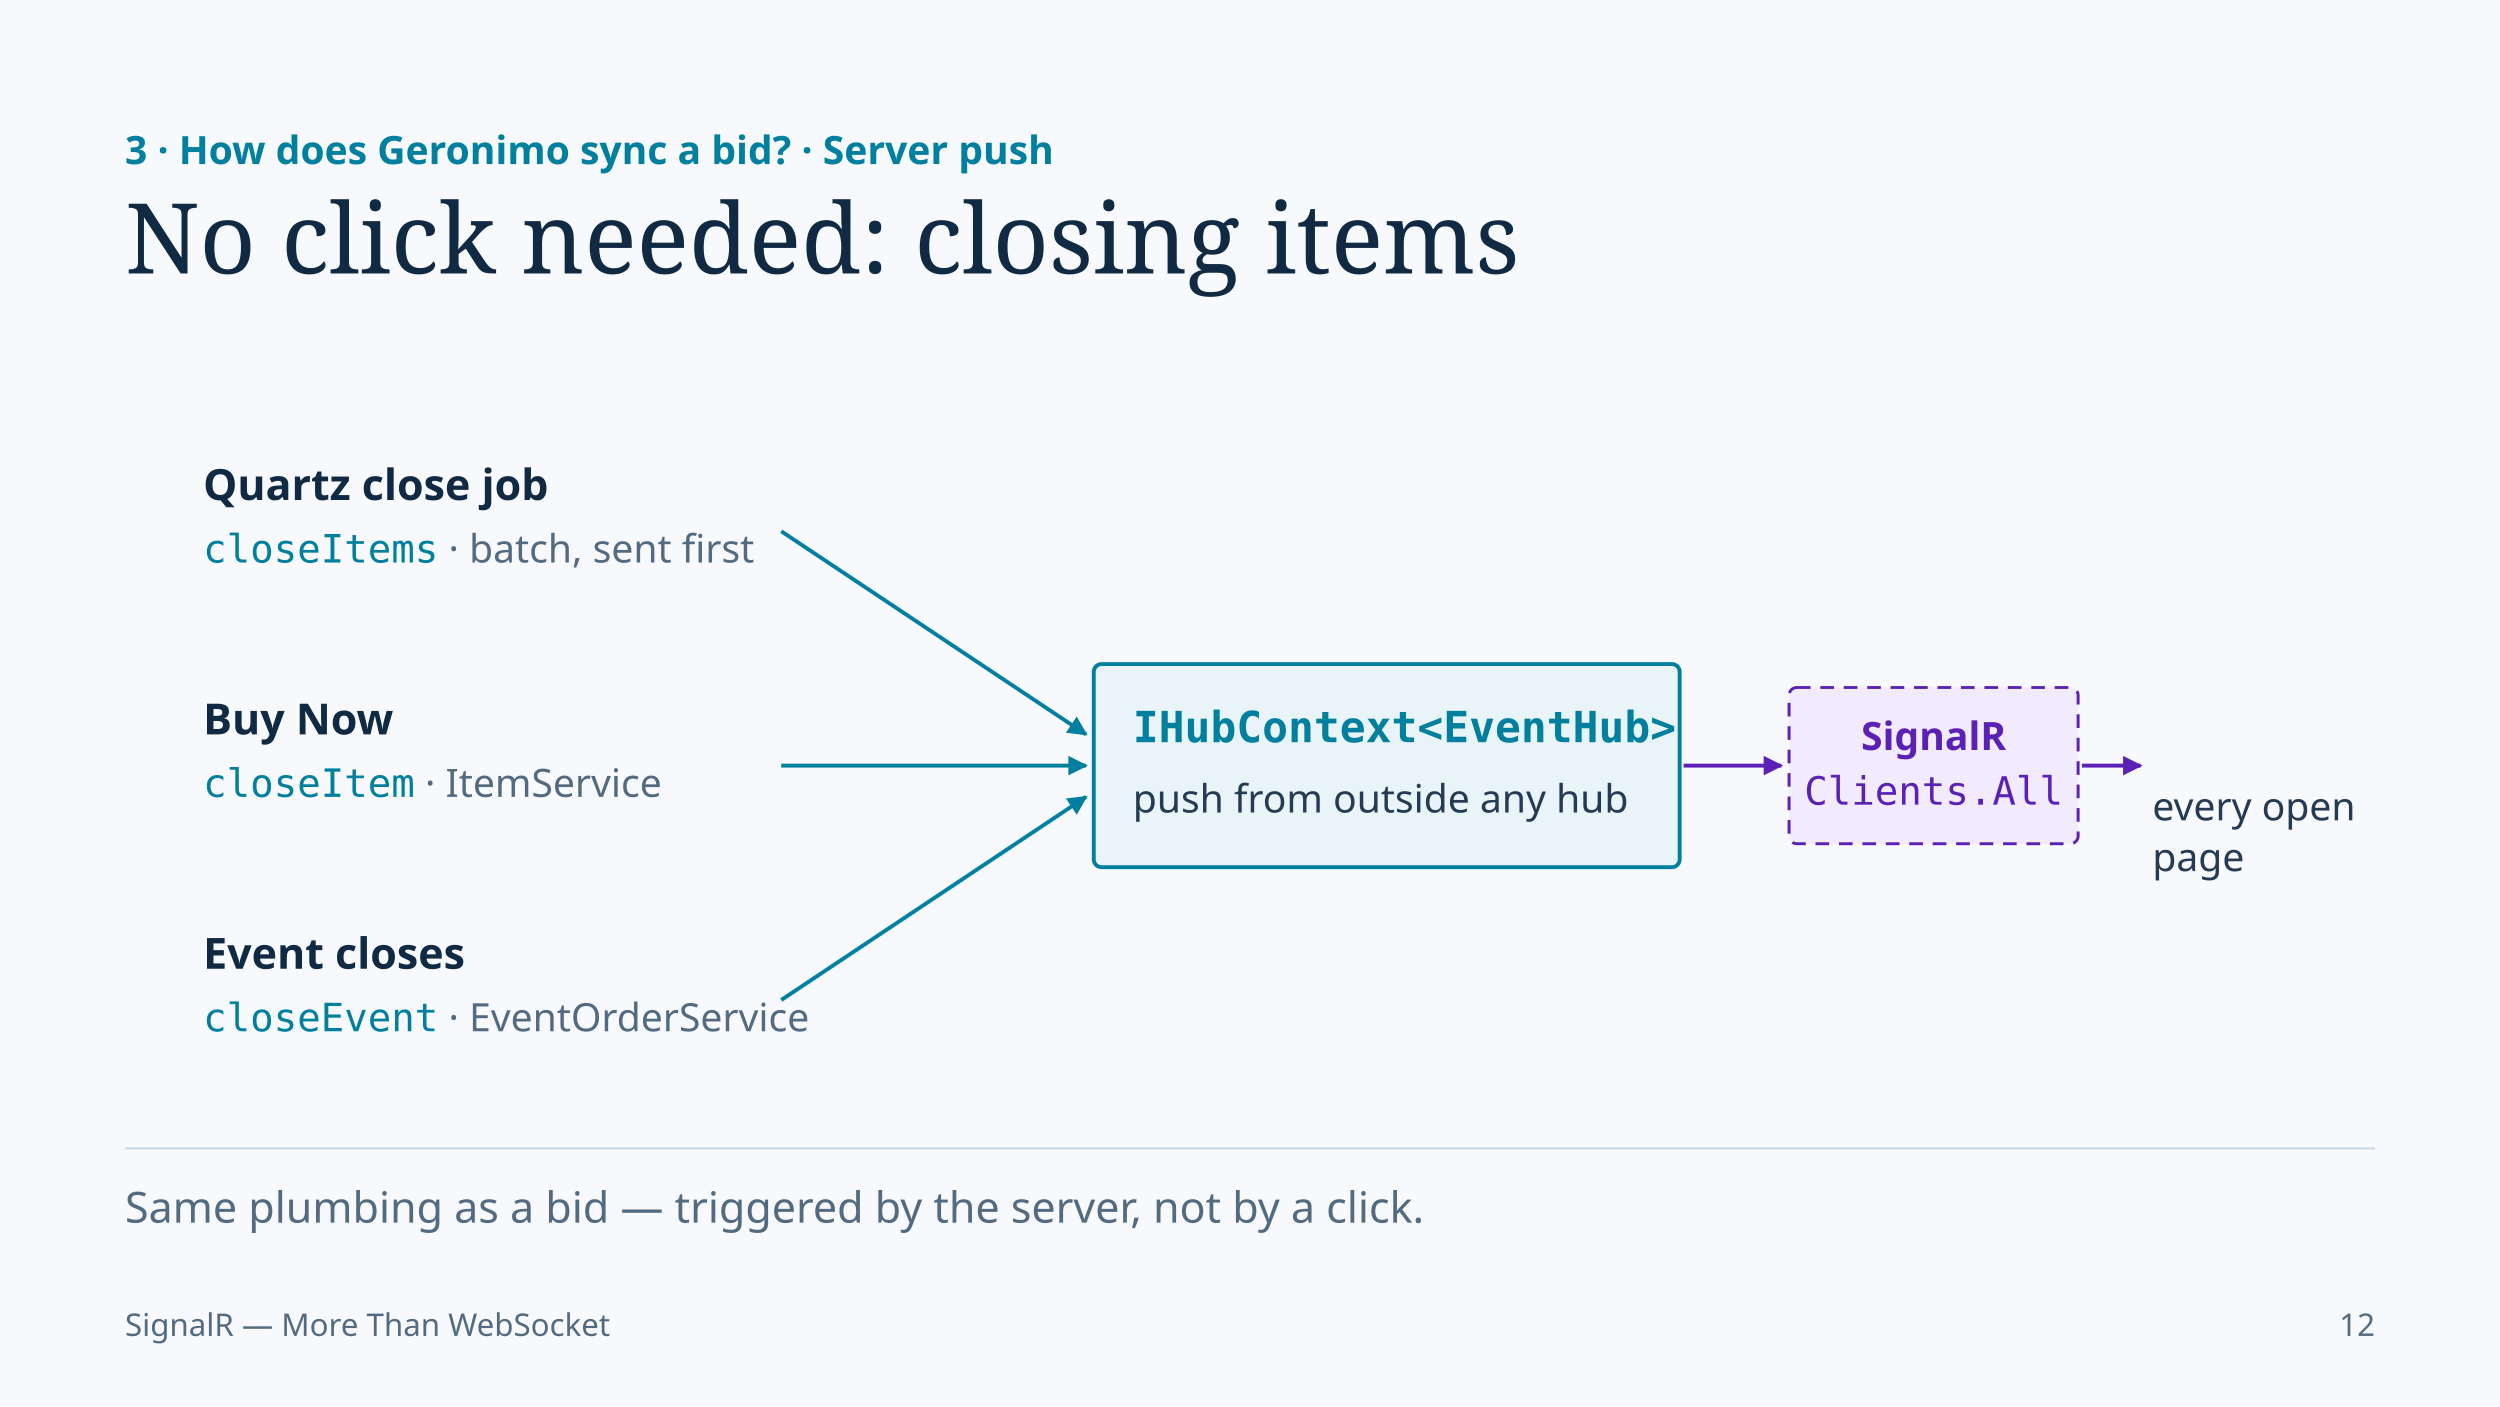
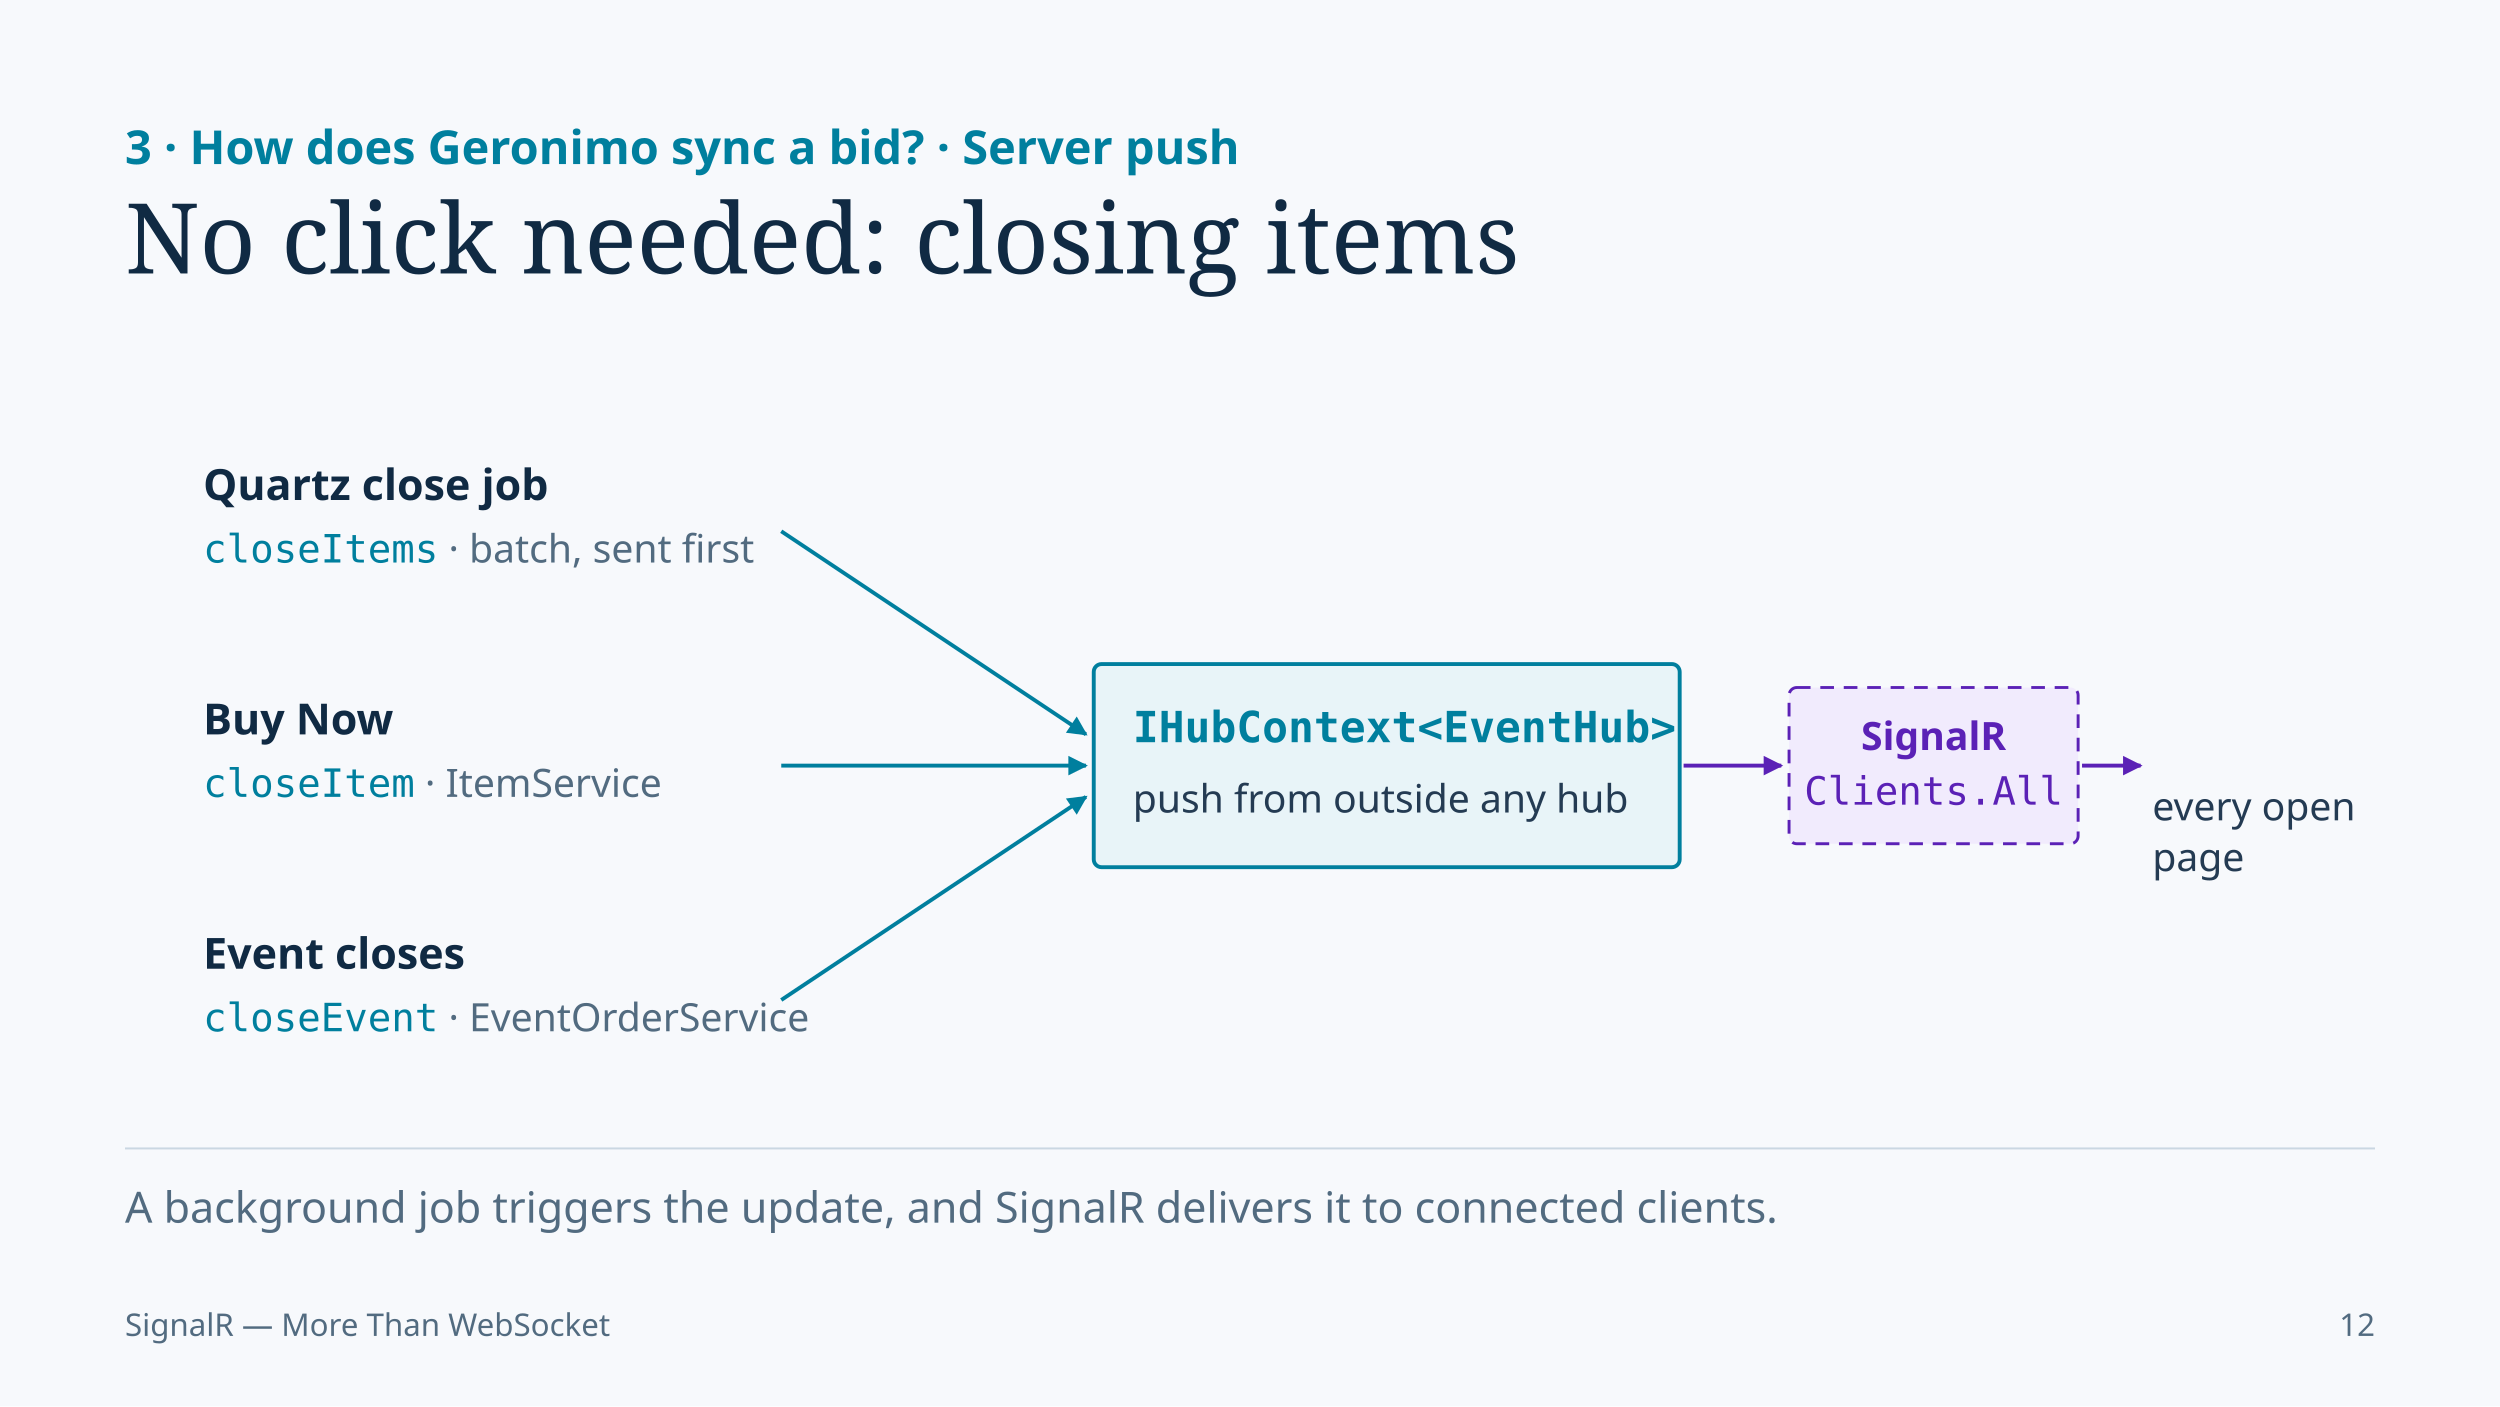
<svg xmlns="http://www.w3.org/2000/svg" viewBox="0 0 1280 720" data-pptx-page-role="content" font-family="Segoe UI, sans-serif">
  <defs>
    <marker id="arrowViolet" viewBox="0 0 10 10" refX="9" refY="5" markerWidth="5" markerHeight="5" orient="auto">
      <polygon points="0,0 10,5 0,10" fill="#5B21B6" />
    </marker>
    <marker id="arrowCyan" viewBox="0 0 10 10" refX="9" refY="5" markerWidth="5" markerHeight="5" orient="auto">
      <polygon points="0,0 10,5 0,10" fill="#007F9E" />
    </marker>
  </defs>
  <rect id="bg" data-pptx-role="background" x="0" y="0" width="1280" height="720" fill="#F7F9FC" />
  <g id="header" data-pptx-bounds="64 60 1152 108">
-     <text x="64" y="84" font-size="20" font-weight="600" fill="#007F9E">3 · How does Geronimo sync a bid? · Server push</text>
+     <text x="64" y="84" font-size="24" font-weight="600" fill="#007F9E">3 · How does Geronimo sync a bid? · Server push</text>
    <text x="64" y="140" font-family="Cambria, serif" font-size="50" fill="#102A43">No click needed: closing items</text>
  </g>
  <g id="sources" data-pptx-bounds="64 228 492 320">
    <use data-icon="tabler-outline/clock" x="64" y="234" width="28" height="28" fill="#007F9E" stroke-width="2" />
    <text x="104" y="256" font-size="22" font-weight="bold" fill="#102A43">Quartz close job</text>
    <text x="104" y="288" font-size="20" fill="#526B80">
      <tspan font-family="Consolas, monospace" fill="#007F9E">closeItems</tspan> · batch, sent first</text>
    <use data-icon="tabler-outline/hand-click" x="64" y="354" width="28" height="28" fill="#007F9E" stroke-width="2" />
    <text x="104" y="376" font-size="22" font-weight="bold" fill="#102A43">Buy Now</text>
    <text x="104" y="408" font-size="20" fill="#526B80">
      <tspan font-family="Consolas, monospace" fill="#007F9E">closeItem</tspan> · ItemService</text>
    <use data-icon="tabler-outline/server" x="64" y="474" width="28" height="28" fill="#007F9E" stroke-width="2" />
    <text x="104" y="496" font-size="22" font-weight="bold" fill="#102A43">Event closes</text>
    <text x="104" y="528" font-size="20" fill="#526B80">
      <tspan font-family="Consolas, monospace" fill="#007F9E">closeEvent</tspan> · EventOrderService</text>
    <g stroke="#007F9E" stroke-width="2">
      <line x1="400" y1="272" x2="556" y2="376" marker-end="url(#arrowCyan)" />
      <line x1="400" y1="392" x2="556" y2="392" marker-end="url(#arrowCyan)" />
      <line x1="400" y1="512" x2="556" y2="408" marker-end="url(#arrowCyan)" />
    </g>
  </g>
  <g id="hub-context" data-pptx-bounds="560 336 304 112">
    <rect x="560" y="340" width="300" height="104" rx="4" fill="#E8F4F8" stroke="#007F9E" stroke-width="2" />
    <text x="580" y="380" font-family="Consolas, monospace" font-size="22" font-weight="bold" fill="#007F9E">IHubContext&lt;EventHub&gt;</text>
    <text x="580" y="416" font-size="20" fill="#243B53">push from outside any hub</text>
  </g>
  <g id="signalr-all" data-pptx-bounds="864 336 352 124">
    <line x1="862" y1="392" x2="912" y2="392" stroke="#5B21B6" stroke-width="2" marker-end="url(#arrowViolet)" />
    <rect x="916" y="352" width="148" height="80" rx="4" fill="#F1EBFD" stroke="#5B21B6" stroke-width="1.5" stroke-dasharray="7 5" />
    <text x="990" y="384" font-size="20" font-weight="bold" fill="#5B21B6" text-anchor="middle">SignalR</text>
    <text x="990" y="412" font-family="Consolas, monospace" font-size="20" fill="#5B21B6" text-anchor="middle">Clients.All</text>
    <line x1="1066" y1="392" x2="1096" y2="392" stroke="#5B21B6" stroke-width="2" marker-end="url(#arrowViolet)" />
    <use data-icon="tabler-outline/browser" x="1102" y="352" width="40" height="40" fill="#007F9E" stroke-width="2" />
    <text x="1102" y="420" font-size="20" fill="#243B53">every open<tspan x="1102" dy="26">page</tspan>
    </text>
  </g>
  <g id="takeaway" data-pptx-bounds="64 584 1152 56">
    <line x1="64" y1="588" x2="1216" y2="588" stroke="#CAD7E2" stroke-width="1" />
-     <text x="64" y="626" font-size="22" fill="#526B80">Same plumbing as a bid — triggered by the server, not by a click.</text>
+     <text x="64" y="626" font-size="22" fill="#526B80">A background job triggers the update, and SignalR delivers it to connected clients.</text>
  </g>
  <g id="footer" data-pptx-role="footer" data-pptx-bounds="64 664 1152 30" font-size="16" fill="#526B80">
    <text x="64" y="684">SignalR — More Than WebSocket</text>
    <text x="1216" y="684" text-anchor="end">12</text>
  </g>
</svg>
